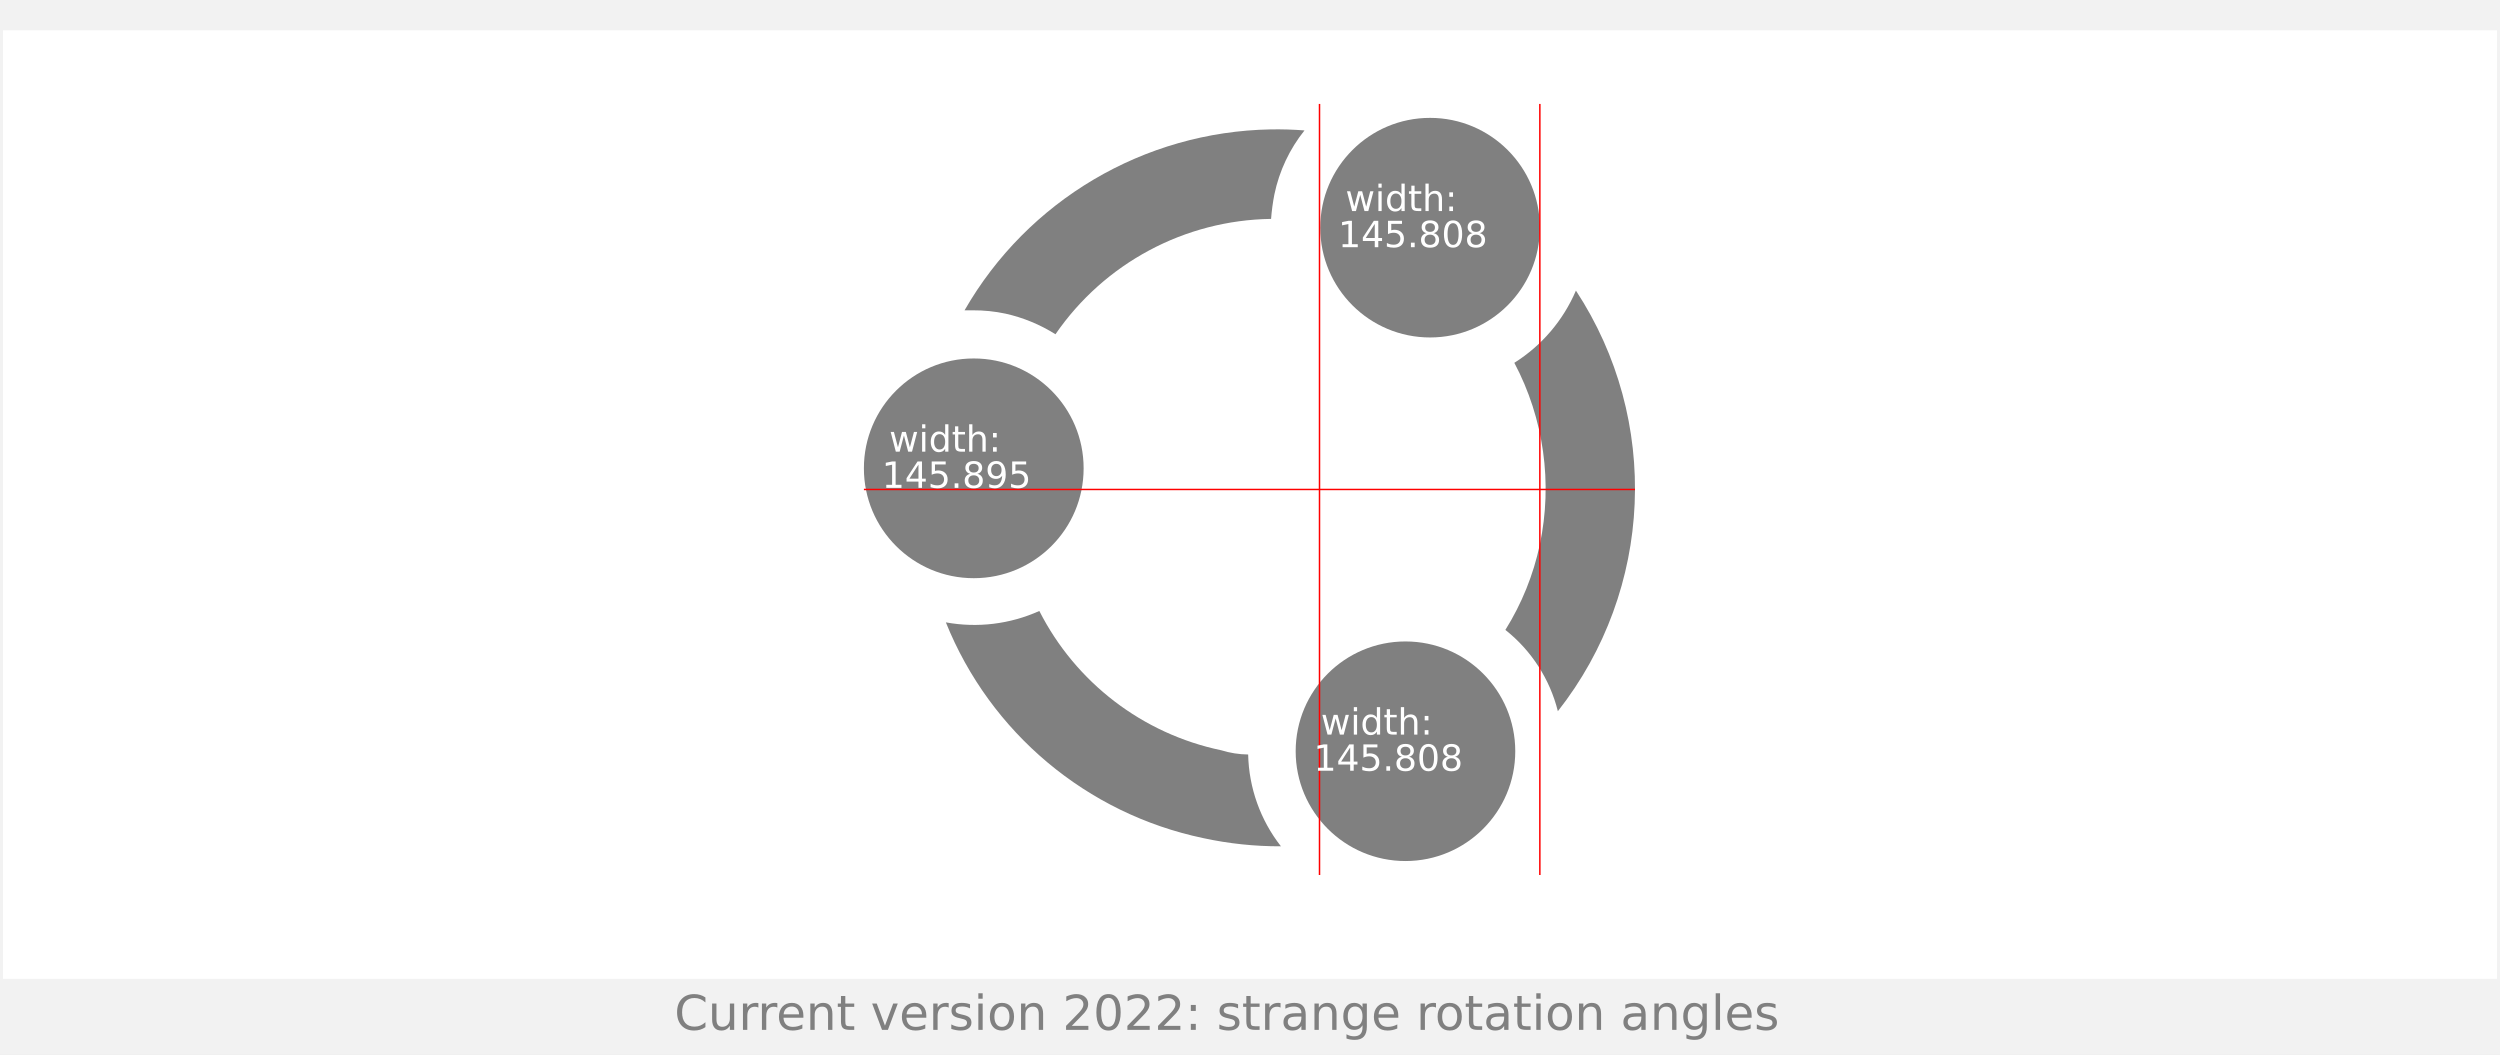
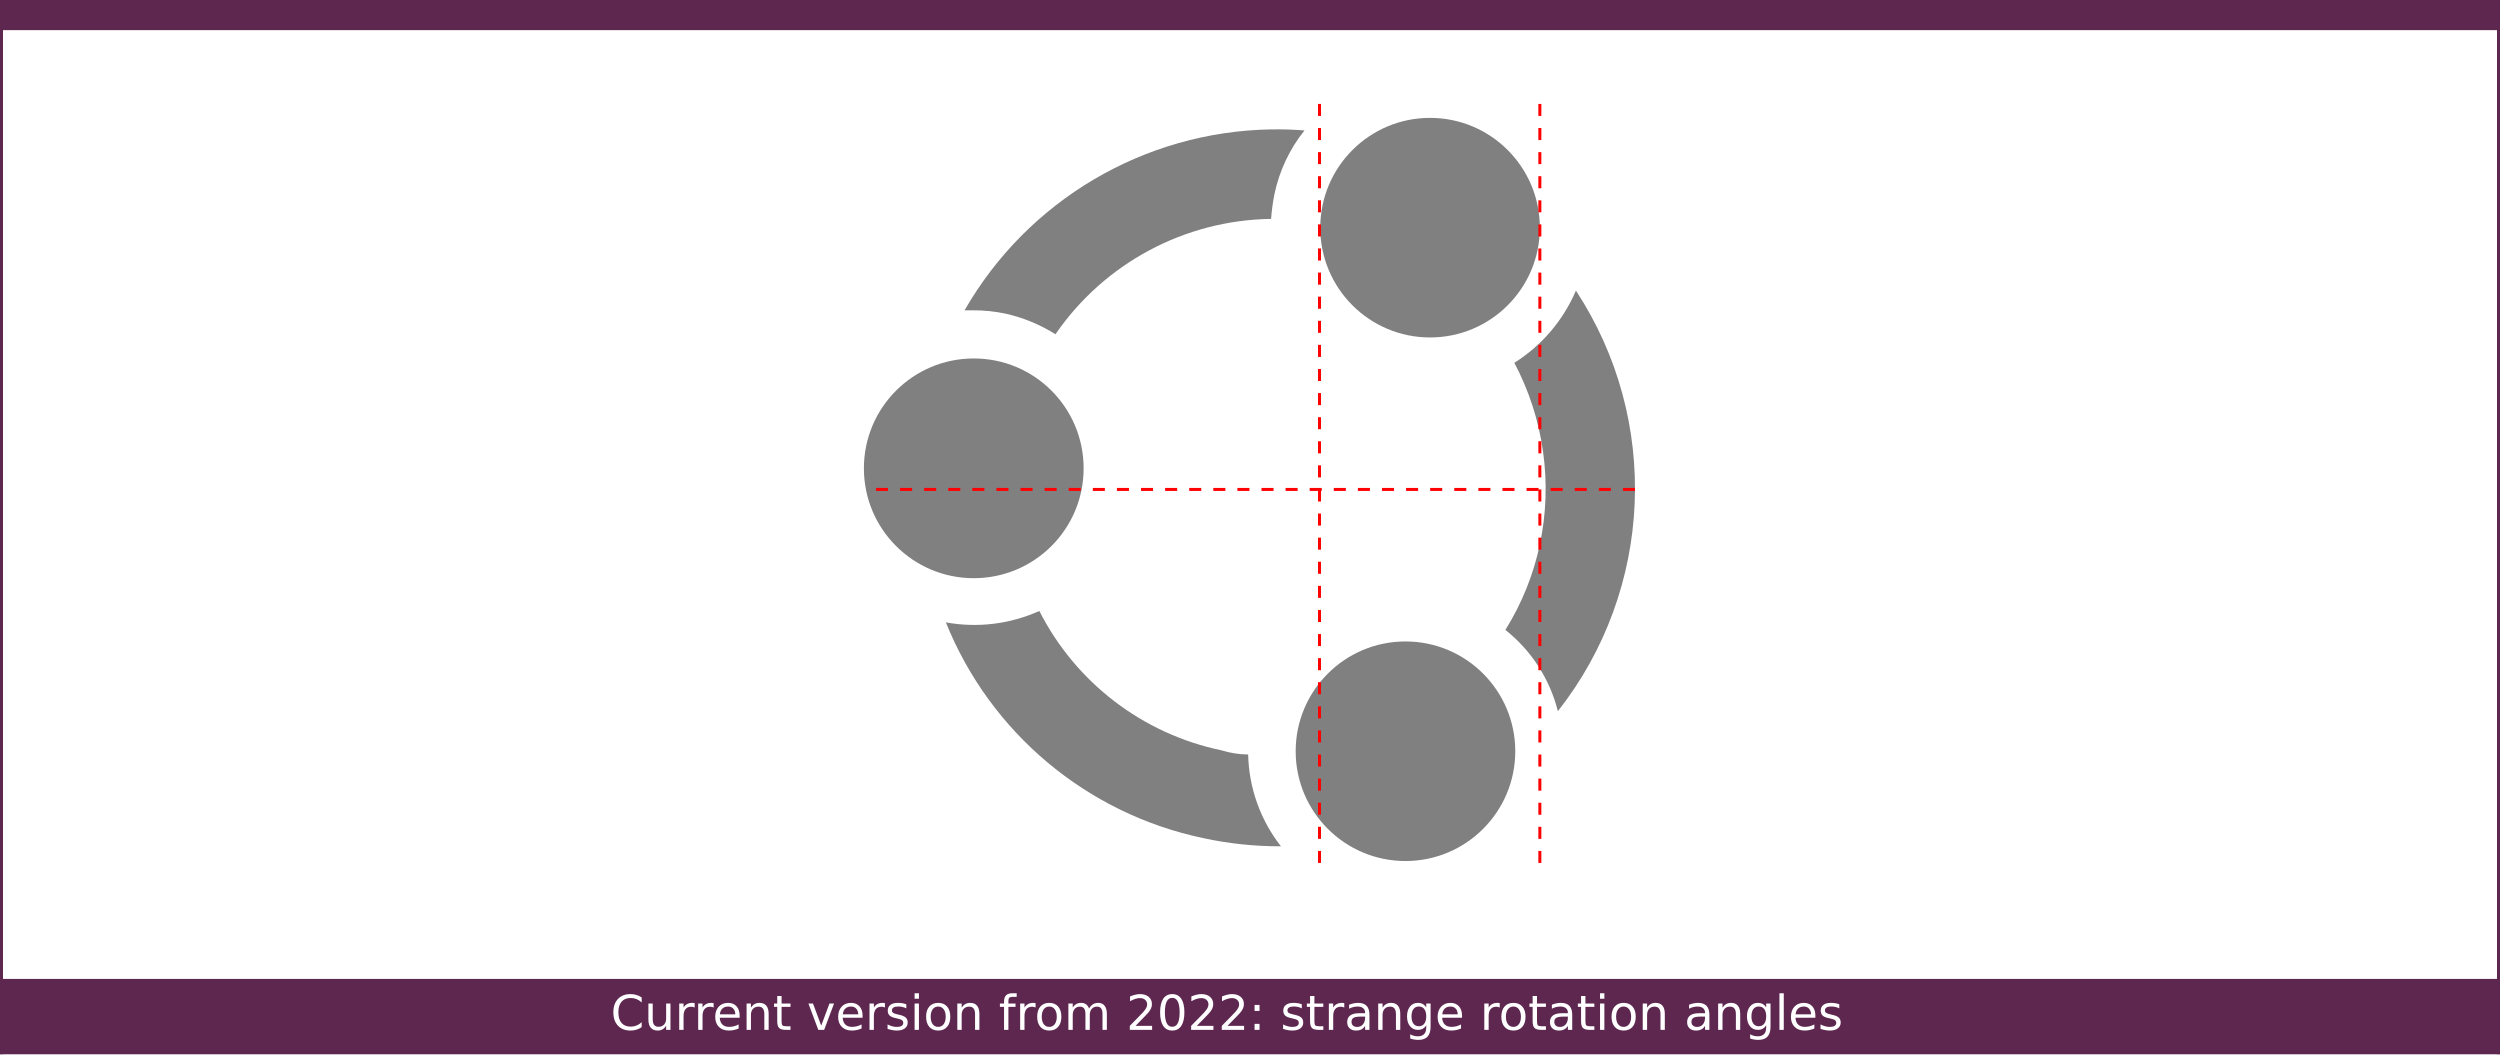
<svg xmlns="http://www.w3.org/2000/svg" version="1.1" viewBox="0 0 1660 700" id="svg6" width="1660" height="700">
  <defs id="defs6" />
  <rect style="fill:#ffffff;stroke:none;stroke-width:1;stroke-linejoin:bevel" id="rect1" width="1660" height="630" x="0" y="20" />
  <g id="g9">
-     <rect style="fill:#f2f2f2;fill-opacity:1;stroke-width:0;stroke-linejoin:bevel" id="rect2" width="1660" height="50" x="0" y="650" />
-     <rect style="fill:#f2f2f2;fill-opacity:1;stroke:none;stroke-width:0;stroke-linejoin:bevel" id="rect3" width="1660" height="20" x="0" y="0" />
-     <path style="fill:none;fill-opacity:1;stroke:#f2f2f2;stroke-width:2;stroke-linejoin:bevel;stroke-dasharray:none;stroke-opacity:1" d="M 1,0 V 700" id="path9" />
-     <path style="fill:none;fill-opacity:1;stroke:#f2f2f2;stroke-width:2;stroke-linejoin:bevel;stroke-dasharray:none;stroke-opacity:1" d="M 1659,0 V 700" id="path9-7" />
+     <rect style="fill:#5e2750;fill-opacity:1;stroke-width:0;stroke-linejoin:bevel" id="rect2" width="1660" height="50" x="0" y="650" />
+     <rect style="fill:#5e2750;fill-opacity:1;stroke:none;stroke-width:0;stroke-linejoin:bevel" id="rect3" width="1660" height="20" x="0" y="0" />
+     <path style="fill:none;fill-opacity:1;stroke:#5e2750;stroke-width:2;stroke-linejoin:bevel;stroke-dasharray:none;stroke-opacity:1" d="M 1,0 V 700" id="path9" />
+     <path style="fill:none;fill-opacity:1;stroke:#5e2750;stroke-width:2;stroke-linejoin:bevel;stroke-dasharray:none;stroke-opacity:1" d="M 1659,0 V 700" id="path9-7" />
  </g>
  <g id="g1-6" />
  <text xml:space="preserve" style="font-size:32px;line-height:40px;font-family:'DejaVu Sans';-inkscape-font-specification:'DejaVu Sans';text-align:center;text-anchor:middle;fill:#f2f2f2;stroke-width:0;stroke-linejoin:bevel" x="829.883" y="683.828" id="text1">
-     <tspan id="tspan1" x="829.883" y="683.828" style="fill:#808080;fill-opacity:1">Current version 2022: strange rotation angles</tspan>
+     <tspan id="tspan1" x="829.883" y="683.828" style="fill:#ffffff;fill-opacity:1">Current version from 2022: strange rotation angles</tspan>
  </text>
-   <path d="m 933.277,425.922 a 72.913,72.913 0 0 1 72.86,72.86 72.913,72.913 0 0 1 -72.86,72.948 72.913,72.913 0 0 1 -72.948,-72.948 72.913,72.913 0 0 1 72.948,-72.86 z" id="path1" style="fill:#808080;stroke-width:1" />
-   <path d="m 690.11,405.681 a 175.861,175.861 0 0 0 120.813,92.501 62.901,62.901 0 0 0 17.854,2.806 102.513,102.513 0 0 0 21.765,60.959 239.415,239.415 0 0 1 -51.605,-5.441 236.585,236.585 0 0 1 -170.89,-143.257 105.125,105.125 0 0 0 62.065,-7.567 z" id="path2" style="fill:#808080;stroke-width:1" />
-   <path d="m 646.58,238.021 a 72.913,72.913 0 0 1 72.948,72.948 72.913,72.913 0 0 1 -72.948,72.948 72.913,72.913 0 0 1 -72.948,-72.948 72.913,72.913 0 0 1 72.948,-72.948 z" id="path3" style="fill:#808080;stroke-width:1" />
-   <path d="m 1046.412,192.958 a 239.415,239.415 0 0 1 -11.988,279.288 99.684,99.684 0 0 0 -34.858,-53.986 175.861,175.861 0 0 0 22.87,-56.624 178.908,178.908 0 0 0 -16.919,-120.726 105.56,105.56 0 0 0 40.894,-47.953 z" id="path4" style="fill:#808080;stroke-width:1" />
-   <path d="m 843.741,85.918 a 239.415,239.415 0 0 1 22.445,0.68 100.772,100.772 0 0 0 -19.979,42.425 139.731,139.731 0 0 0 -2.21,16.324 176.732,176.732 0 0 0 -143.174,76.604 105.342,105.342 0 0 0 -33.158,-13.688 101.207,101.207 0 0 0 -21.765,-2.21 h -5.441 A 239.415,239.415 0 0 1 843.738,85.918 Z" id="path5" style="fill:#808080;stroke-width:1" />
-   <path d="m 949.601,78.27 a 72.913,72.913 0 0 1 72.86,72.948 72.913,72.913 0 0 1 -72.86,72.86 72.913,72.913 0 0 1 -72.948,-72.86 72.913,72.913 0 0 1 72.948,-72.948 z" id="path6" style="fill:#808080;stroke-width:1" />
-   <path style="fill:none;fill-opacity:1;stroke:#ff0000;stroke-width:1;stroke-linejoin:bevel;stroke-dasharray:none;stroke-opacity:1" d="M 1022.462,69 V 581" id="path7" />
-   <path style="fill:none;fill-opacity:1;stroke:#ff0000;stroke-width:1;stroke-linejoin:bevel;stroke-dasharray:none;stroke-opacity:1" d="M 876.154,69 V 581" id="path7-6" />
-   <path style="fill:none;fill-opacity:1;stroke:#ff0000;stroke-width:1;stroke-linejoin:bevel;stroke-dasharray:none;stroke-opacity:1" d="M 1085.633,325 H 573.633" id="path8" />
-   <text xml:space="preserve" style="font-size:24px;line-height:24px;font-family:'DejaVu Sans';-inkscape-font-specification:'DejaVu Sans';text-align:center;text-anchor:middle;fill:none;fill-opacity:1;stroke:#ff0000;stroke-width:1;stroke-linejoin:bevel;stroke-dasharray:none;stroke-opacity:1" x="646.58" y="299.924" id="text9">
-     <tspan id="tspan9" x="646.58" y="299.924" style="font-size:24px;line-height:24px;fill:#ffffff;fill-opacity:1;stroke:none">width:</tspan>
-     <tspan x="646.58" y="323.924" style="font-size:24px;line-height:24px;fill:#ffffff;fill-opacity:1;stroke:none" id="tspan2">145.895</tspan>
-   </text>
-   <text xml:space="preserve" style="font-size:24px;line-height:24px;font-family:'DejaVu Sans';-inkscape-font-specification:'DejaVu Sans';text-align:center;text-anchor:middle;fill:#ffffff;fill-opacity:1;stroke:none;stroke-width:1;stroke-linejoin:bevel;stroke-dasharray:none;stroke-opacity:1" x="949.558" y="140.13" id="text10">
-     <tspan id="tspan10" x="949.558" y="140.13" style="font-size:24px;line-height:24px">width:</tspan>
-     <tspan x="949.558" y="164.13" id="tspan3" style="font-size:24px;line-height:24px">145.808</tspan>
-   </text>
-   <text xml:space="preserve" style="font-size:24px;line-height:24px;font-family:'DejaVu Sans';-inkscape-font-specification:'DejaVu Sans';text-align:center;text-anchor:middle;fill:#ffffff;fill-opacity:1;stroke:none;stroke-width:1;stroke-linejoin:bevel;stroke-dasharray:none;stroke-opacity:1" x="933.234" y="487.782" id="text11">
-     <tspan id="tspan11" x="933.234" y="487.782" style="font-size:24px;line-height:24px">width:</tspan>
-     <tspan x="933.234" y="511.782" id="tspan4" style="font-size:24px;line-height:24px">145.808</tspan>
-   </text>
+   <path d="m 933.277,425.922 a 72.913,72.913 0 0 1 72.86,72.86 72.913,72.913 0 0 1 -72.86,72.948 72.913,72.913 0 0 1 -72.948,-72.948 72.913,72.913 0 0 1 72.948,-72.86 z" id="path1" style="fill:#808080;stroke-width:1;fill-opacity:1" />
+   <path d="m 690.11,405.681 a 175.861,175.861 0 0 0 120.813,92.501 62.901,62.901 0 0 0 17.854,2.806 102.513,102.513 0 0 0 21.765,60.959 239.415,239.415 0 0 1 -51.605,-5.441 236.585,236.585 0 0 1 -170.89,-143.257 105.125,105.125 0 0 0 62.065,-7.567 z" id="path2" style="fill:#808080;stroke-width:1;fill-opacity:1" />
+   <path d="m 646.58,238.021 a 72.913,72.913 0 0 1 72.948,72.948 72.913,72.913 0 0 1 -72.948,72.948 72.913,72.913 0 0 1 -72.948,-72.948 72.913,72.913 0 0 1 72.948,-72.948 z" id="path3" style="fill:#808080;stroke-width:1;fill-opacity:1" />
+   <path d="m 1046.412,192.958 a 239.415,239.415 0 0 1 -11.988,279.288 99.684,99.684 0 0 0 -34.858,-53.986 175.861,175.861 0 0 0 22.87,-56.624 178.908,178.908 0 0 0 -16.919,-120.726 105.56,105.56 0 0 0 40.894,-47.953 z" id="path4" style="fill:#808080;stroke-width:1;fill-opacity:1" />
+   <path d="m 843.741,85.918 a 239.415,239.415 0 0 1 22.445,0.68 100.772,100.772 0 0 0 -19.979,42.425 139.731,139.731 0 0 0 -2.21,16.324 176.732,176.732 0 0 0 -143.174,76.604 105.342,105.342 0 0 0 -33.158,-13.688 101.207,101.207 0 0 0 -21.765,-2.21 h -5.441 A 239.415,239.415 0 0 1 843.738,85.918 Z" id="path5" style="fill:#808080;stroke-width:1;fill-opacity:1" />
+   <path d="m 949.601,78.27 a 72.913,72.913 0 0 1 72.86,72.948 72.913,72.913 0 0 1 -72.86,72.86 72.913,72.913 0 0 1 -72.948,-72.86 72.913,72.913 0 0 1 72.948,-72.948 z" id="path6" style="fill:#808080;stroke-width:1;fill-opacity:1" />
+   <path style="fill:none;fill-opacity:1;stroke:#ff0000;stroke-width:2;stroke-linejoin:bevel;stroke-dasharray:8,8;stroke-opacity:1;stroke-dashoffset:0" d="M 1022.462,69 V 581" id="path7" />
+   <path style="fill:none;fill-opacity:1;stroke:#ff0000;stroke-width:2;stroke-linejoin:bevel;stroke-dasharray:8,8;stroke-opacity:1;stroke-dashoffset:0" d="M 876.154,69 V 581" id="path7-6" />
+   <path style="fill:none;fill-opacity:1;stroke:#ff0000;stroke-width:2;stroke-linejoin:bevel;stroke-dasharray:8,8;stroke-opacity:1;stroke-dashoffset:0" d="M 1085.633,325 H 573.633" id="path8" />
</svg>
